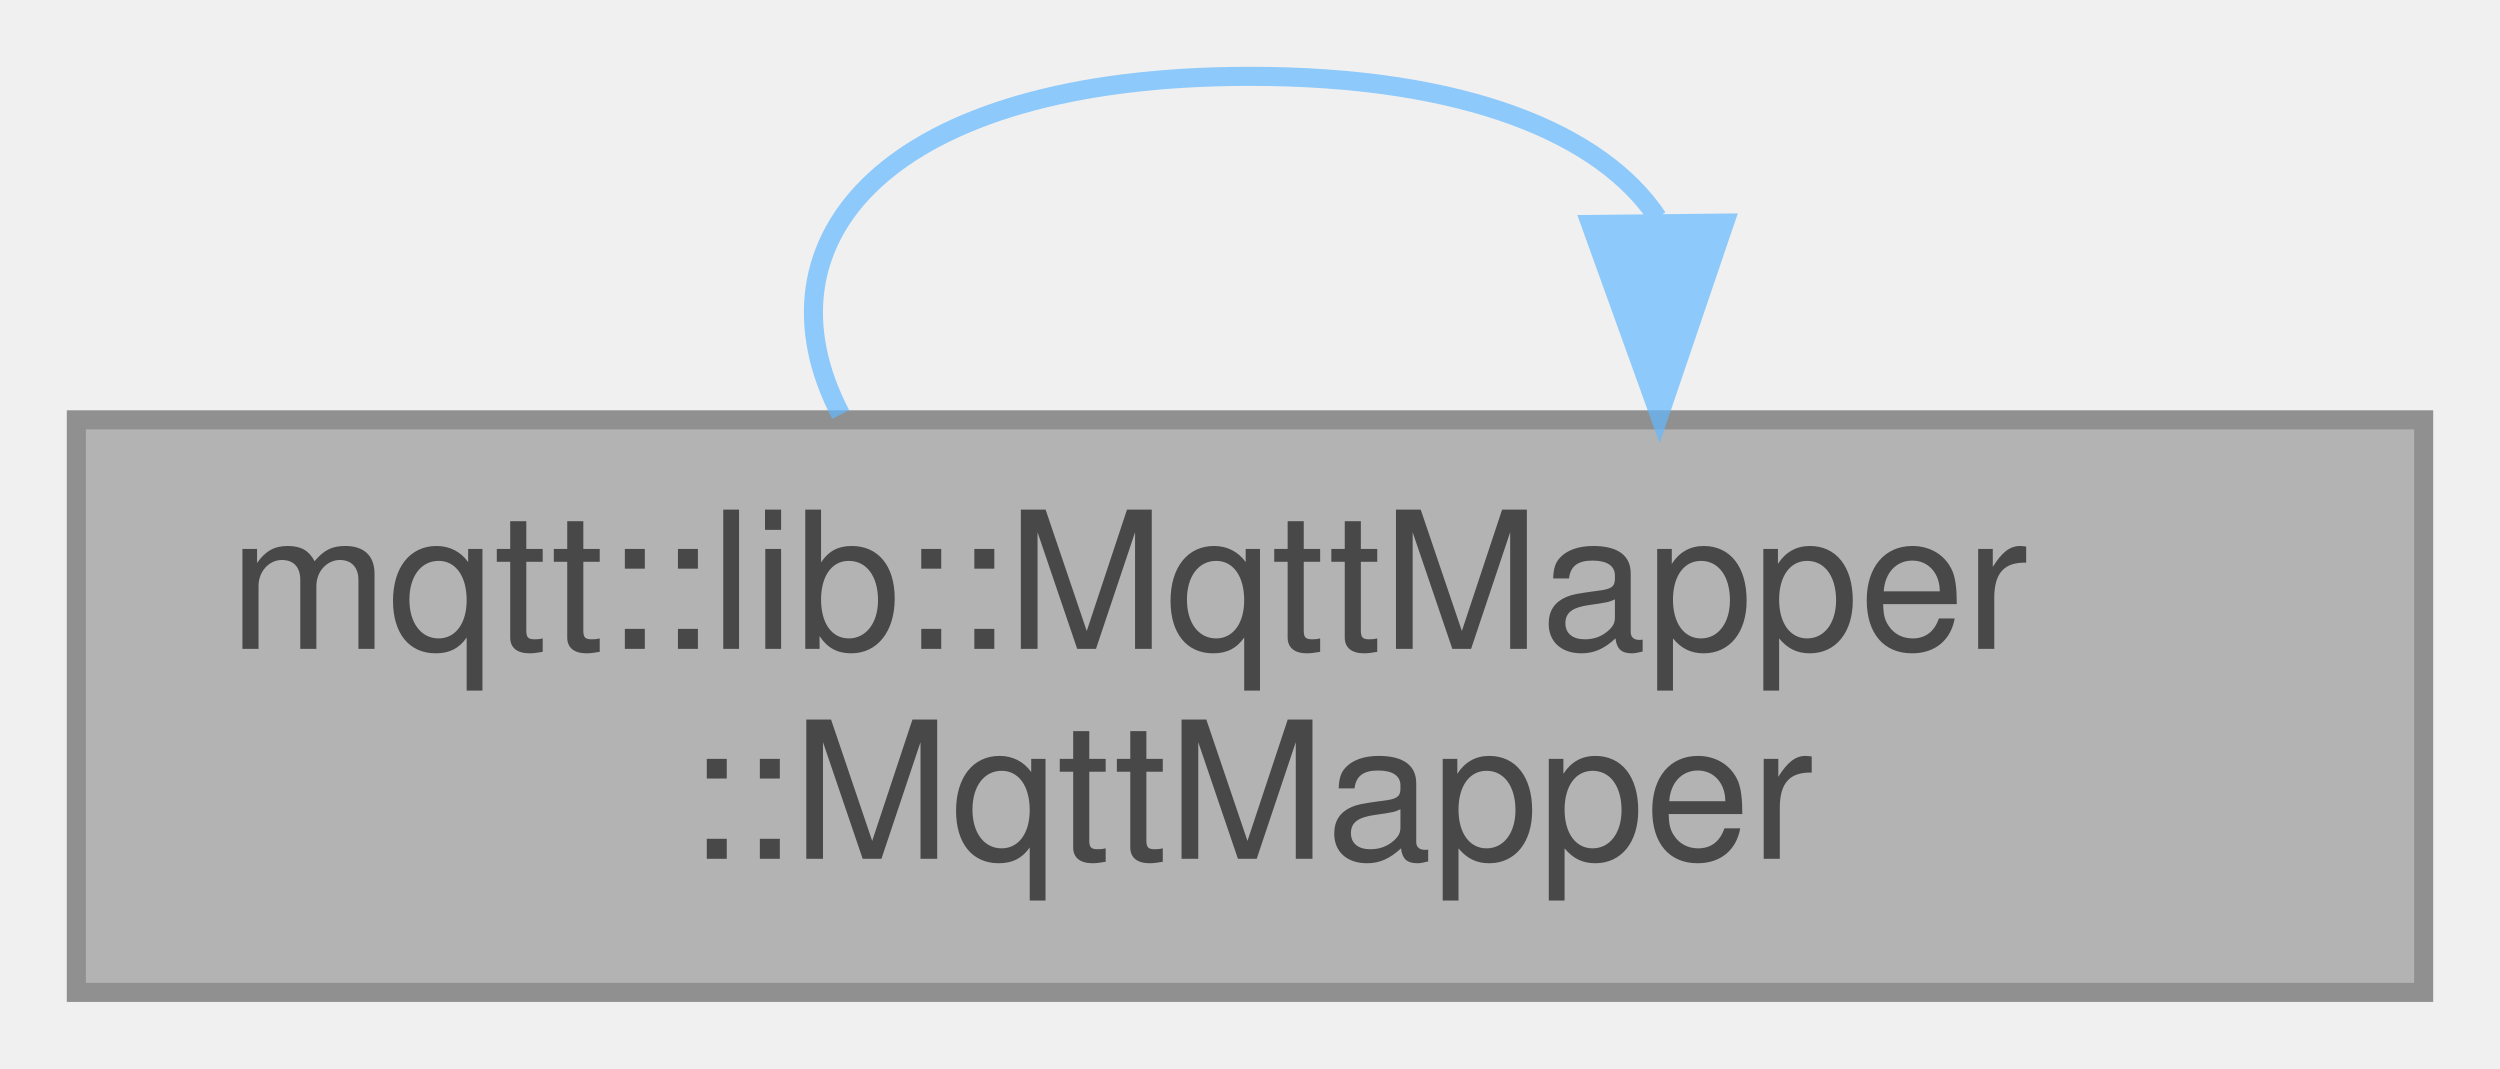
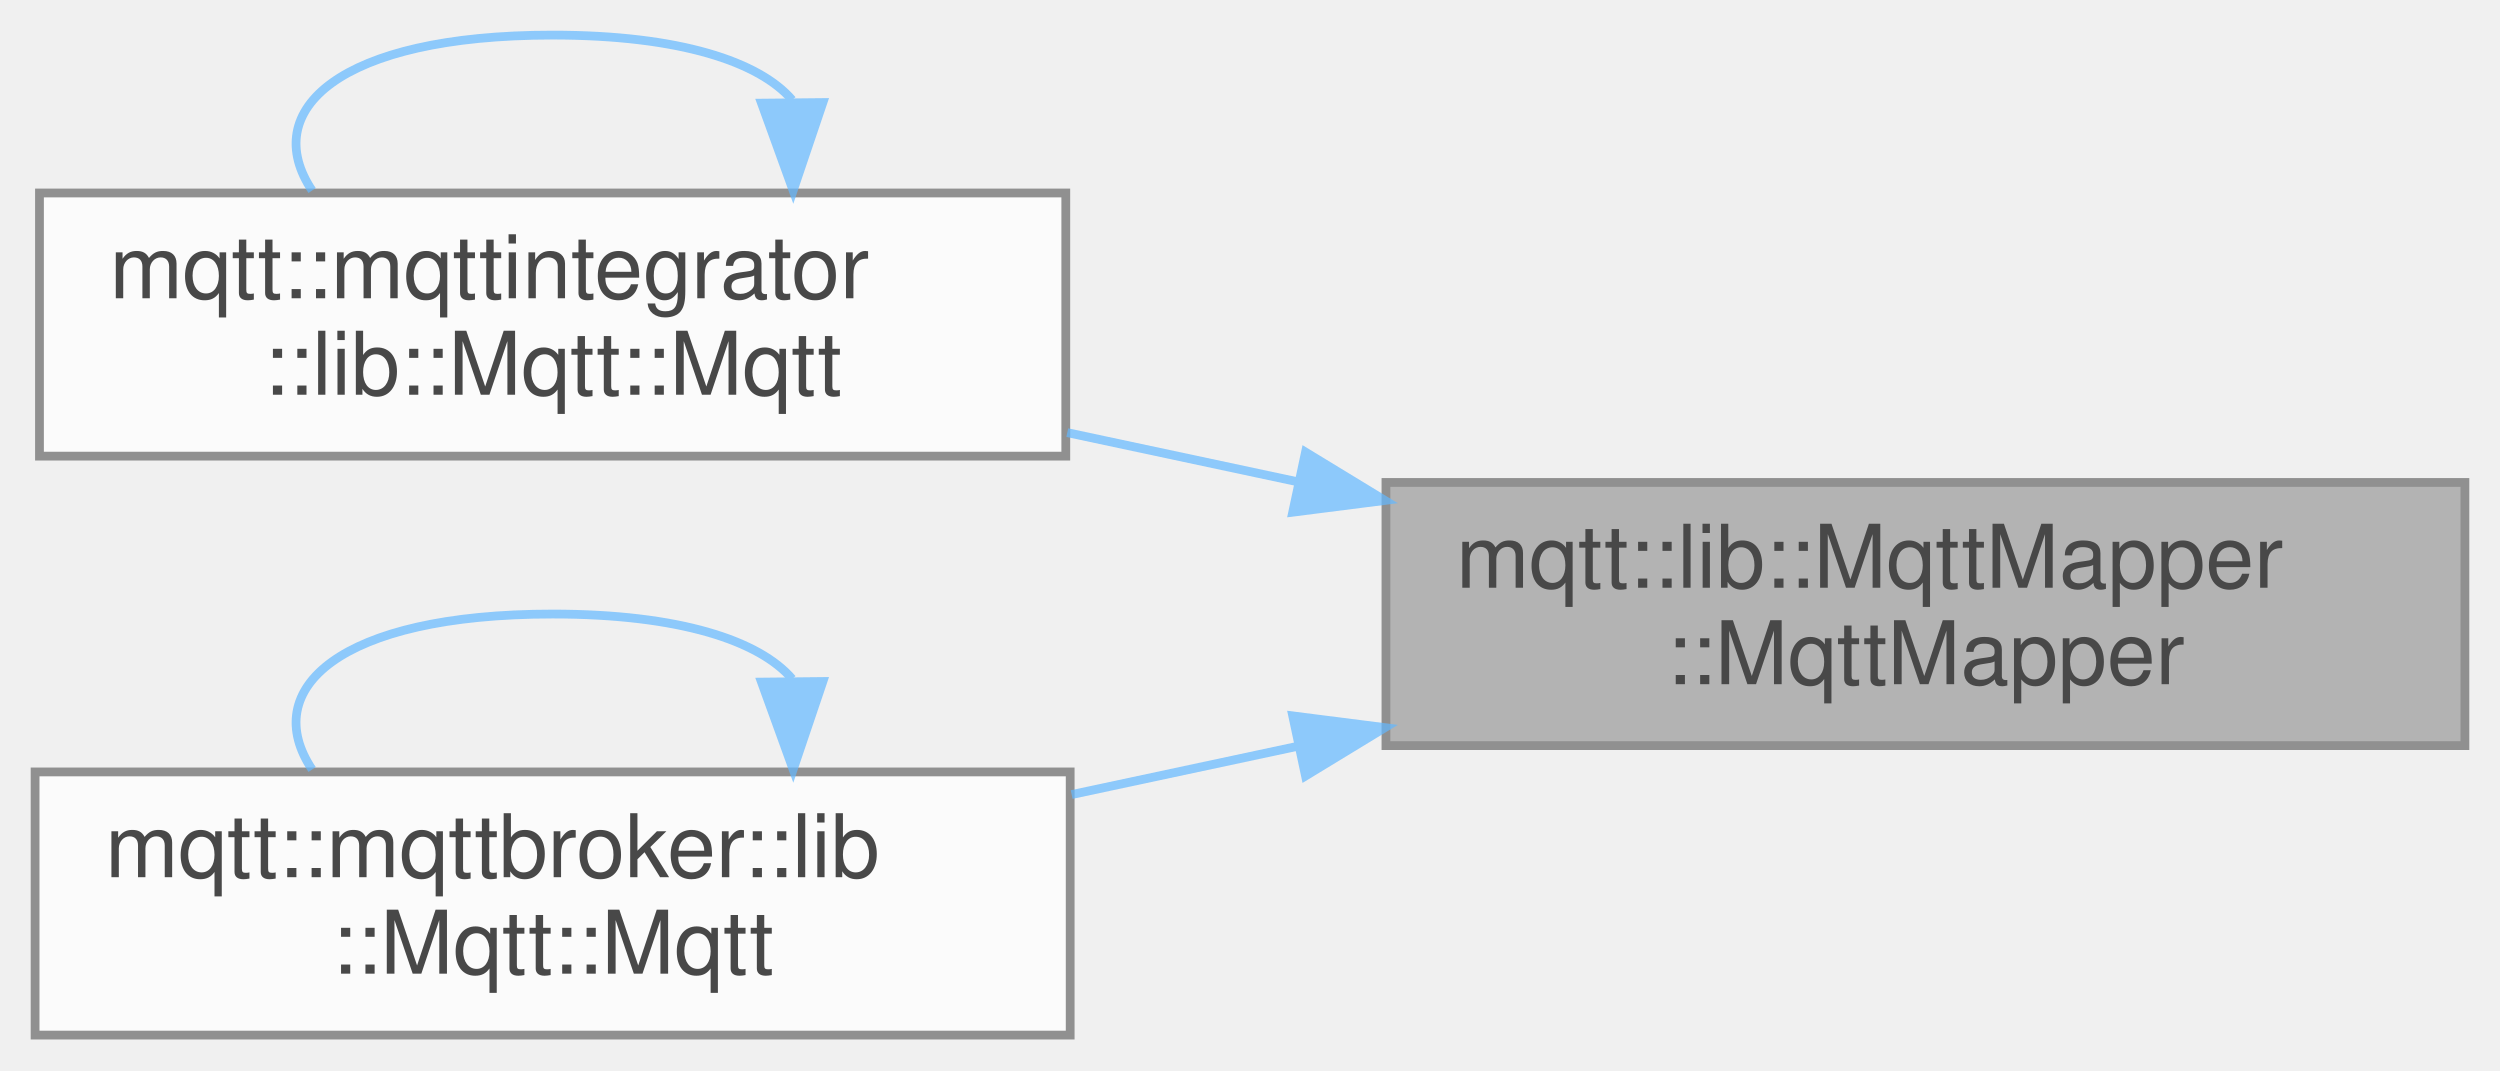
- <svg xmlns="http://www.w3.org/2000/svg" xmlns:xlink="http://www.w3.org/1999/xlink" width="131pt" height="56pt" viewBox="0.00 0.00 131.00 56.00">
+ <svg xmlns="http://www.w3.org/2000/svg" xmlns:xlink="http://www.w3.org/1999/xlink" width="285pt" height="122pt" viewBox="0.00 0.00 285.00 122.00">
  <svg id="main" version="1.1" xml:space="preserve">
    <style type="text/css">
.node, .edge {opacity: 0.7;}
.node.selected, .edge.selected {opacity: 1;}
.edge:hover path { stroke: red; }
.edge:hover polygon { stroke: red; fill: red; }
</style>
    <svg id="graph" class="graph">
-       <g id="graph0" class="graph" transform="scale(1 1) rotate(0) translate(4 52)">
+       <g id="graph0" class="graph" transform="scale(1 1) rotate(0) translate(4 118)">
        <g id="Node000001" class="node">
          <g id="a_Node000001">
            <a xlink:title=" ">
-               <polygon fill="#999999" stroke="#666666" points="123,-30 0,-30 0,0 123,0 123,-30" />
-               <text text-anchor="start" x="8" y="-18" font-family="Helvetica,sans-Serif" font-size="10.00">mqtt::lib::MqttMapper</text>
-               <text text-anchor="middle" x="61.5" y="-7" font-family="Helvetica,sans-Serif" font-size="10.00">::MqttMapper</text>
+               <polygon fill="#999999" stroke="#666666" points="277,-63 154,-63 154,-33 277,-33 277,-63" />
+               <text text-anchor="start" x="162" y="-51" font-family="Helvetica,sans-Serif" font-size="10.00">mqtt::lib::MqttMapper</text>
+               <text text-anchor="middle" x="215.5" y="-40" font-family="Helvetica,sans-Serif" font-size="10.00">::MqttMapper</text>
            </a>
          </g>
        </g>
-         <g id="edge1_Node000001_Node000001" class="edge">
-           <g id="a_edge1_Node000001_Node000001">
+         <g id="Node000002" class="node">
+           <g id="a_Node000002">
+             <a xlink:href="classmqtt_1_1mqttintegrator_1_1lib_1_1Mqtt.html#ad8c0b5a8b1ecd0e2eb8e54a2d186a5ae" target="_top" xlink:title=" ">
+               <polygon fill="white" stroke="#666666" points="117.5,-96 0.5,-96 0.5,-66 117.5,-66 117.5,-96" />
+               <text text-anchor="start" x="8.5" y="-84" font-family="Helvetica,sans-Serif" font-size="10.00">mqtt::mqttintegrator</text>
+               <text text-anchor="middle" x="59" y="-73" font-family="Helvetica,sans-Serif" font-size="10.00">::lib::Mqtt::Mqtt</text>
+             </a>
+           </g>
+         </g>
+         <g id="edge1_Node000001_Node000002" class="edge">
+           <g id="a_edge1_Node000001_Node000002">
            <a xlink:title=" ">
-               <path fill="none" stroke="#63b8ff" d="M82.85,-40.6C79.94,-44.97 72.82,-48 61.5,-48 42.44,-48 35.29,-39.41 40.05,-30.28" />
-               <polygon fill="#63b8ff" stroke="#63b8ff" points="86.36,-40.31 82.95,-30.28 79.36,-40.24 86.36,-40.31" />
+               <path fill="none" stroke="#63b8ff" d="M144,-63.06C135.19,-64.94 126.25,-66.85 117.67,-68.68" />
+               <polygon fill="#63b8ff" stroke="#63b8ff" points="144.83,-66.46 153.88,-60.95 143.37,-59.61 144.83,-66.46" />
+             </a>
+           </g>
+         </g>
+         <g id="Node000003" class="node">
+           <g id="a_Node000003">
+             <a xlink:href="classmqtt_1_1mqttbroker_1_1lib_1_1Mqtt.html#a183033437406ea7be6c978ab3153bad5" target="_top" xlink:title=" ">
+               <polygon fill="white" stroke="#666666" points="118,-30 0,-30 0,0 118,0 118,-30" />
+               <text text-anchor="start" x="8" y="-18" font-family="Helvetica,sans-Serif" font-size="10.00">mqtt::mqttbroker::lib</text>
+               <text text-anchor="middle" x="59" y="-7" font-family="Helvetica,sans-Serif" font-size="10.00">::Mqtt::Mqtt</text>
+             </a>
+           </g>
+         </g>
+         <g id="edge3_Node000001_Node000003" class="edge">
+           <g id="a_edge3_Node000001_Node000003">
+             <a xlink:title=" ">
+               <path fill="none" stroke="#63b8ff" d="M143.86,-32.91C135.27,-31.08 126.56,-29.22 118.17,-27.42" />
+               <polygon fill="#63b8ff" stroke="#63b8ff" points="143.37,-36.39 153.88,-35.05 144.83,-29.54 143.37,-36.39" />
+             </a>
+           </g>
+         </g>
+         <g id="edge2_Node000002_Node000002" class="edge">
+           <g id="a_edge2_Node000002_Node000002">
+             <a xlink:title=" ">
+               <path fill="none" stroke="#63b8ff" d="M86.31,-106.6C82.57,-110.97 73.47,-114 59,-114 34.62,-114 25.48,-105.41 31.58,-96.28" />
+               <polygon fill="#63b8ff" stroke="#63b8ff" points="89.81,-106.31 86.42,-96.28 82.81,-106.24 89.81,-106.31" />
+             </a>
+           </g>
+         </g>
+         <g id="edge4_Node000003_Node000003" class="edge">
+           <g id="a_edge4_Node000003_Node000003">
+             <a xlink:title=" ">
+               <path fill="none" stroke="#63b8ff" d="M86.31,-40.6C82.57,-44.97 73.47,-48 59,-48 34.62,-48 25.48,-39.41 31.58,-30.28" />
+               <polygon fill="#63b8ff" stroke="#63b8ff" points="89.81,-40.31 86.42,-30.28 82.81,-40.24 89.81,-40.31" />
            </a>
          </g>
        </g>
      </g>
    </svg>
  </svg>
  <style type="text/css">

[data-mouse-over-selected='false'] { opacity: 0.7; }
[data-mouse-over-selected='true']  { opacity: 1.0; }

</style>
</svg>
